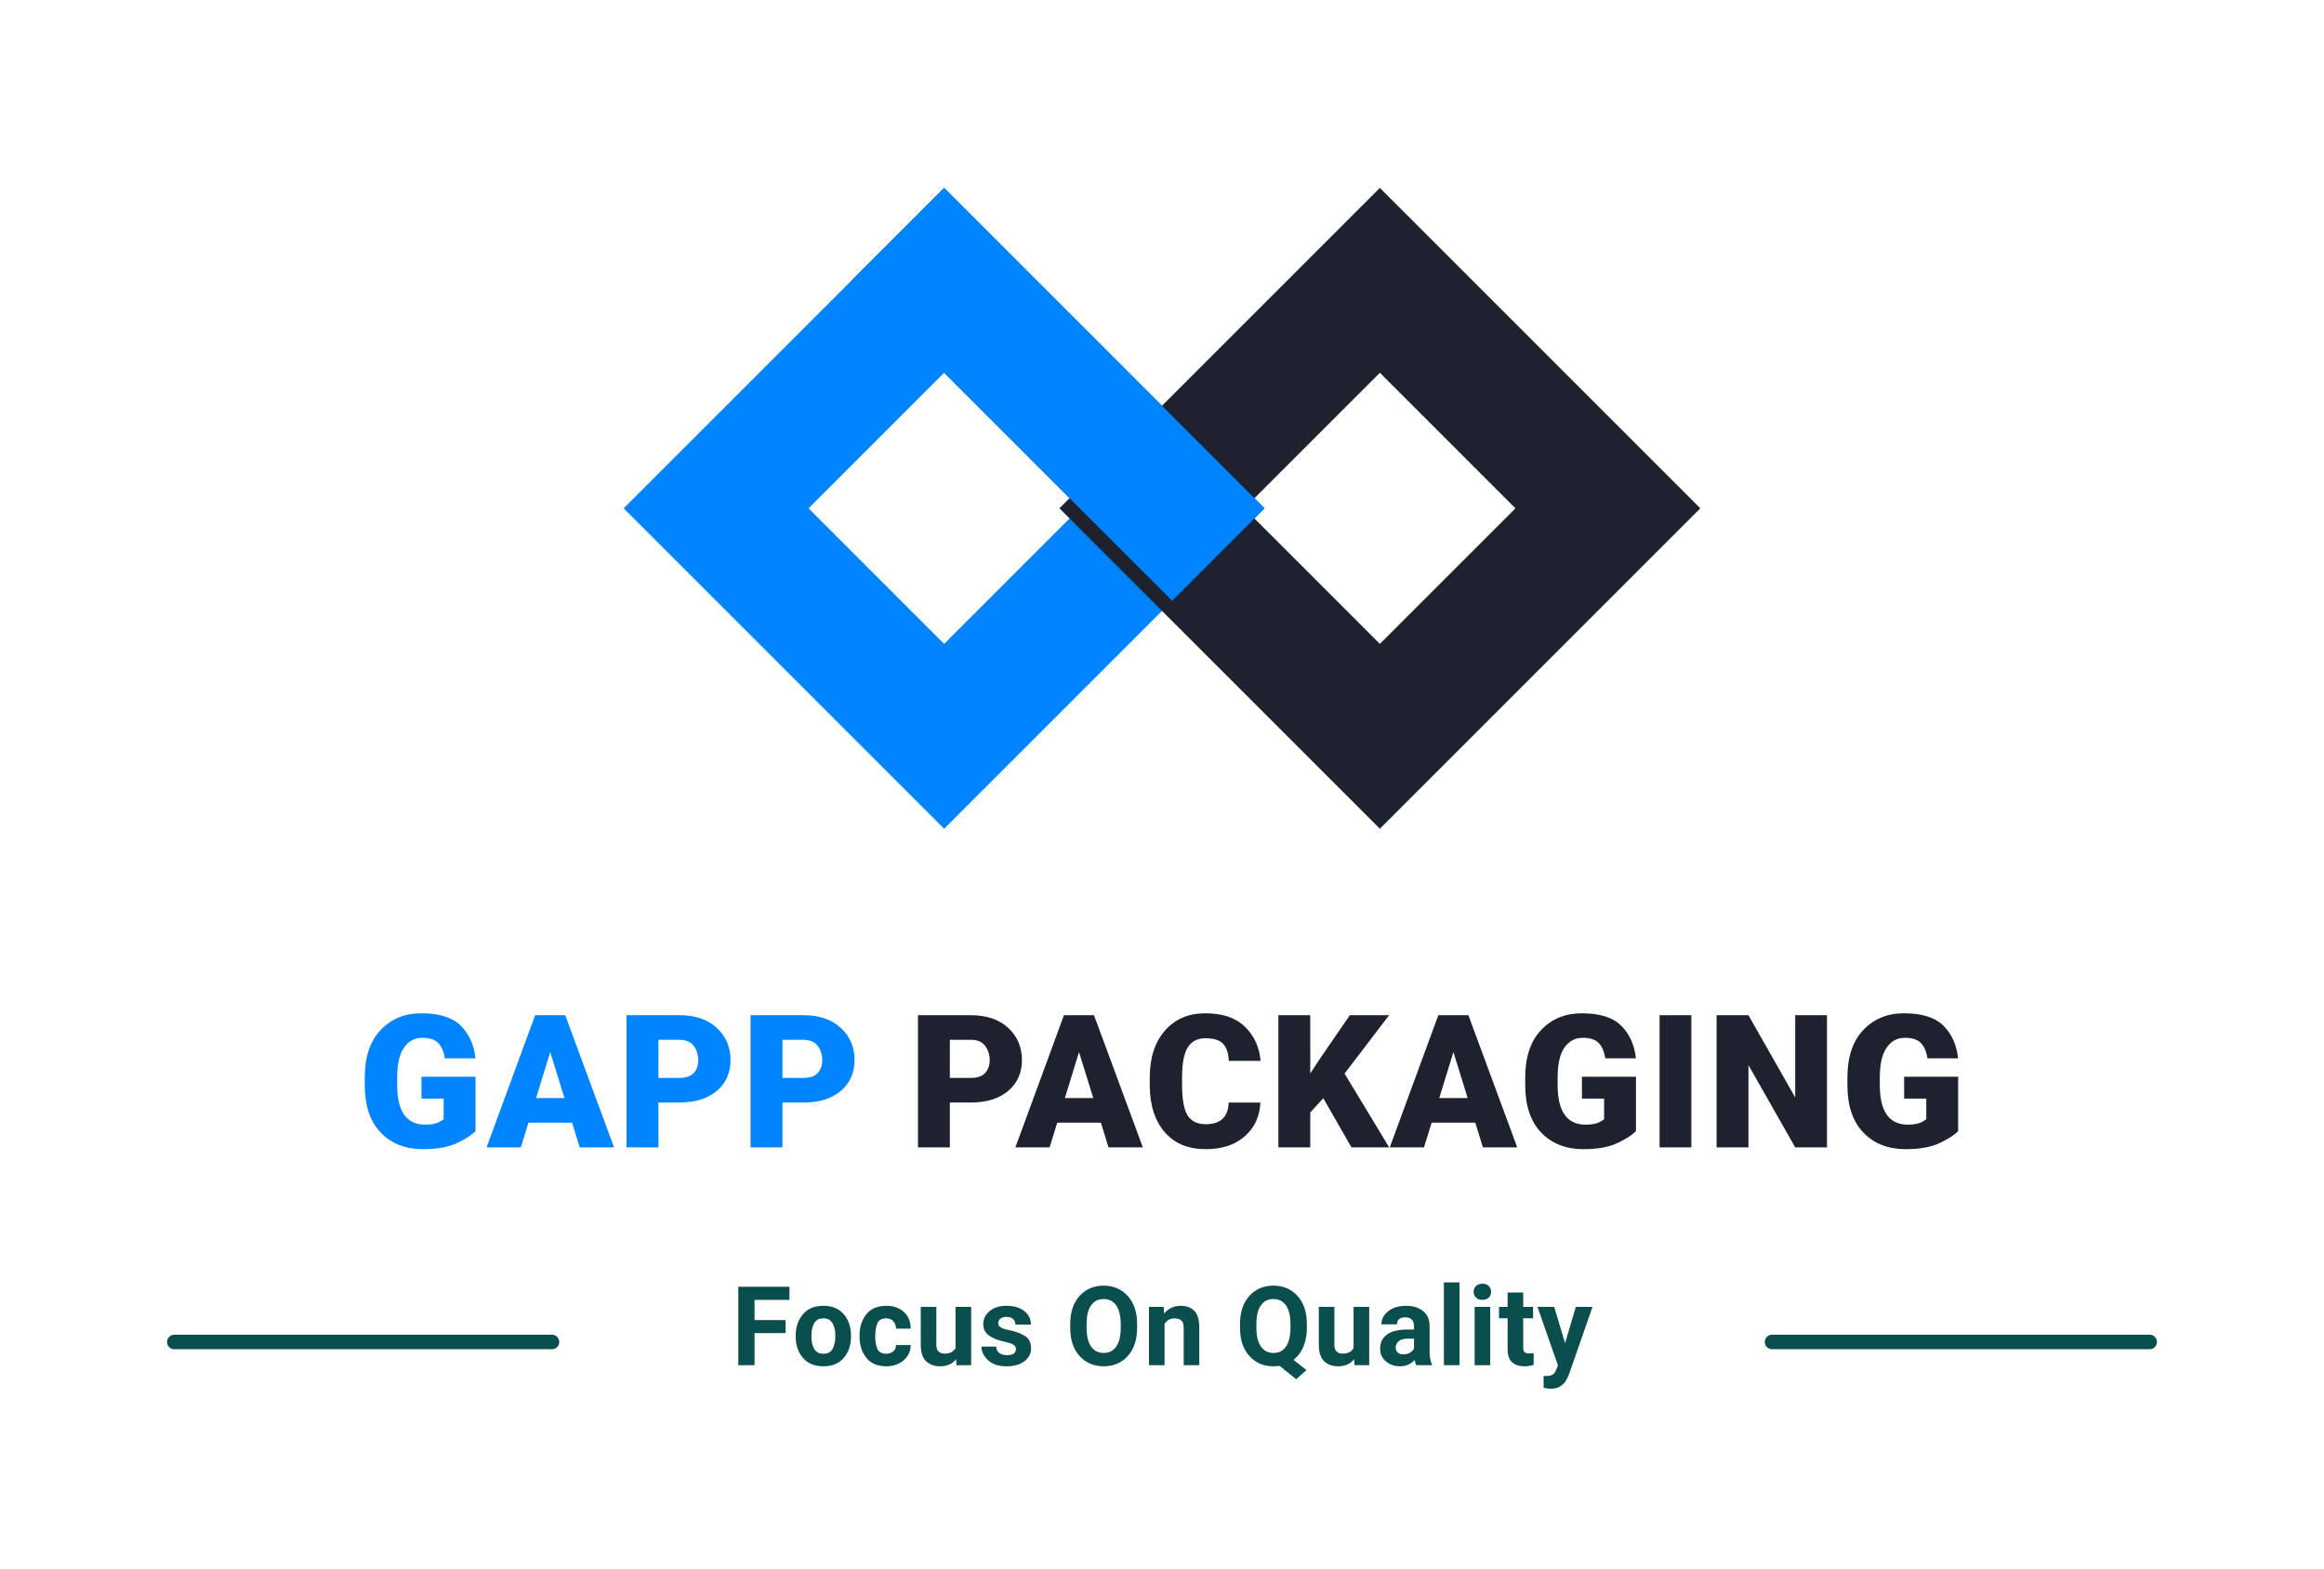
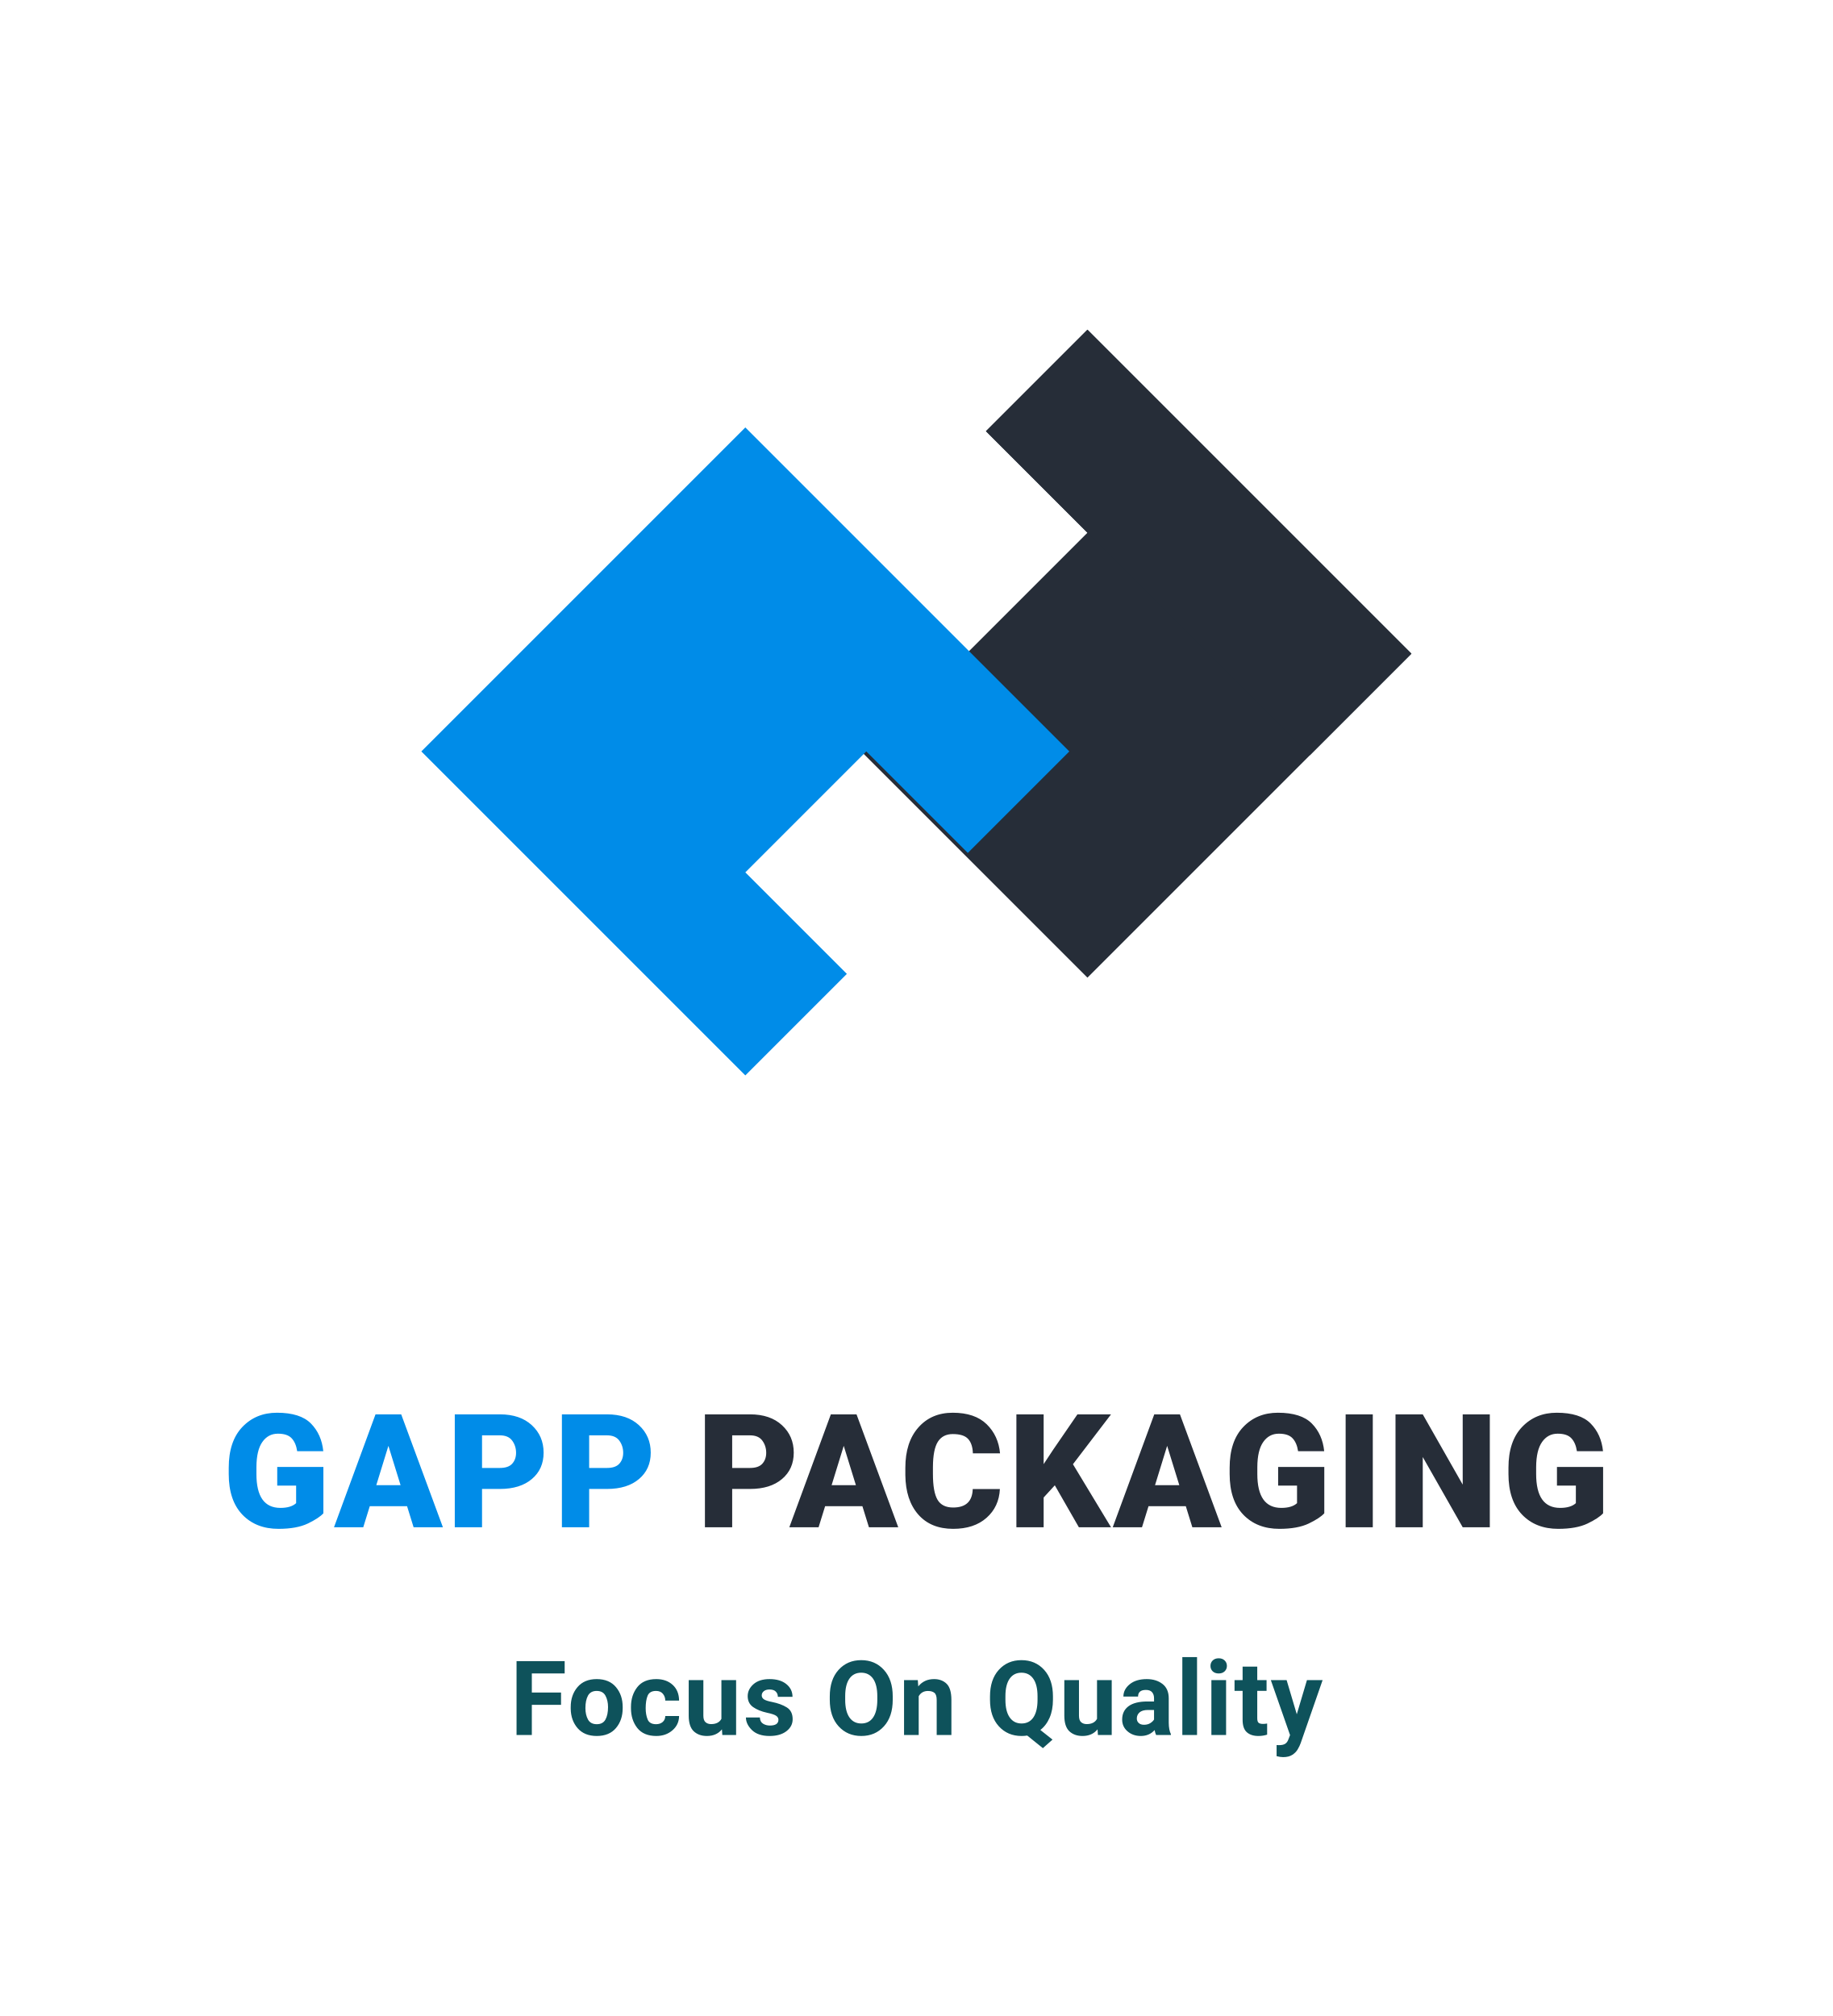
- <svg xmlns="http://www.w3.org/2000/svg" viewBox="0 0 800 540" width="100%" height="100%">
+ <svg xmlns="http://www.w3.org/2000/svg" viewBox="0 0 600 660" width="100%" height="100%">
  <defs>
    <style>
-       .blue-brand { fill: #0084FF; }
-       .dark-brand { fill: #1D222E; }
-       .teal-tagline { fill: #0A4E4D; stroke: #0A4E4D; }
-       .font-main {
-         font-family: 'Plus Jakarta Sans', system-ui, -apple-system, BlinkMacSystemFont, 'Segoe UI', Roboto, 'Helvetica Neue', Arial, sans-serif;
-         font-weight: 900;
+       .blue-color { fill: #008CE8; }
+       .dark-color { fill: #262D38; }
+       .tagline-color { fill: #0E525B; }
+       .font-title {
+         font-family: -apple-system, BlinkMacSystemFont, 'Segoe UI', Roboto, 'Helvetica Neue', Arial, sans-serif;
+         font-weight: 800;
      }
-       .font-tag {
-         font-family: 'Plus Jakarta Sans', system-ui, -apple-system, BlinkMacSystemFont, 'Segoe UI', Roboto, 'Helvetica Neue', Arial, sans-serif;
-         font-weight: 700;
+       .font-sub {
+         font-family: -apple-system, BlinkMacSystemFont, 'Segoe UI', Roboto, 'Helvetica Neue', Arial, sans-serif;
+         font-weight: 600;
      }
    </style>
  </defs>
-   <g id="interlocking-mark">
-     <g transform="translate(325, 175) rotate(45)">
-       <path class="blue-brand" fill-rule="evenodd" d="         M -78 -78         H 78         V 78         H -78         Z         M -33 -33         V 33         H 33         V -33         Z       " />
+   <g id="brand-symbol" transform="translate(300, 230)">
+     <g transform="translate(56, -16) rotate(45)">
+       <path fill="#262D38" d="         M -75 -75         L 75 -75         L 75 75         L -75 75         L -75 28         L -28 28         L -28 -28         L -75 -28         Z       " />
    </g>
-     <g transform="translate(475, 175) rotate(45)">
-       <path class="dark-brand" fill-rule="evenodd" d="         M -78 -78         H 78         V 78         H -78         Z         M -33 -33         V 33         H 33         V -33         Z       " />
+     <g transform="translate(-56, 16) rotate(45)">
+       <path fill="#008CE8" d="         M -75 -75         L 75 -75         L 75 -28         L 28 -28         L 28 28         L 75 28         L 75 75         L -75 75         Z       " />
    </g>
-     <g transform="translate(325, 175) rotate(45)">
-       <path class="blue-brand" d="         M -78 -78         H 78         V -33         H -78         Z       " />
+     <g transform="translate(56, -16) rotate(45)">
+       <path fill="#262D38" d="         M -75 -75         L 75 -75         L 75 -28         L -75 -28         Z       " />
    </g>
  </g>
-   <g transform="translate(400, 395)" text-anchor="middle">
-     <text class="font-main" font-size="64" letter-spacing="1">
-       <tspan class="blue-brand">GAPP </tspan>
-       <tspan class="dark-brand">PACKAGING</tspan>
+   <g transform="translate(300, 500)" text-anchor="middle">
+     <text class="font-title" font-size="52" letter-spacing="1.2">
+       <tspan class="blue-color">GAPP </tspan>
+       <tspan class="dark-color">PACKAGING</tspan>
    </text>
  </g>
-   <g transform="translate(400, 470)">
-     <line x1="-340" y1="-8" x2="-210" y2="-8" stroke="#0A4E4D" stroke-width="5" stroke-linecap="round" />
-     <text text-anchor="middle" class="font-tag" fill="#0A4E4D" font-size="38" letter-spacing="0.5">
+   <g transform="translate(300, 568)" text-anchor="middle">
+     <text class="font-sub tagline-color" font-size="34" letter-spacing="0.5">
      Focus On Quality
    </text>
-     <line x1="210" y1="-8" x2="340" y2="-8" stroke="#0A4E4D" stroke-width="5" stroke-linecap="round" />
  </g>
</svg>
